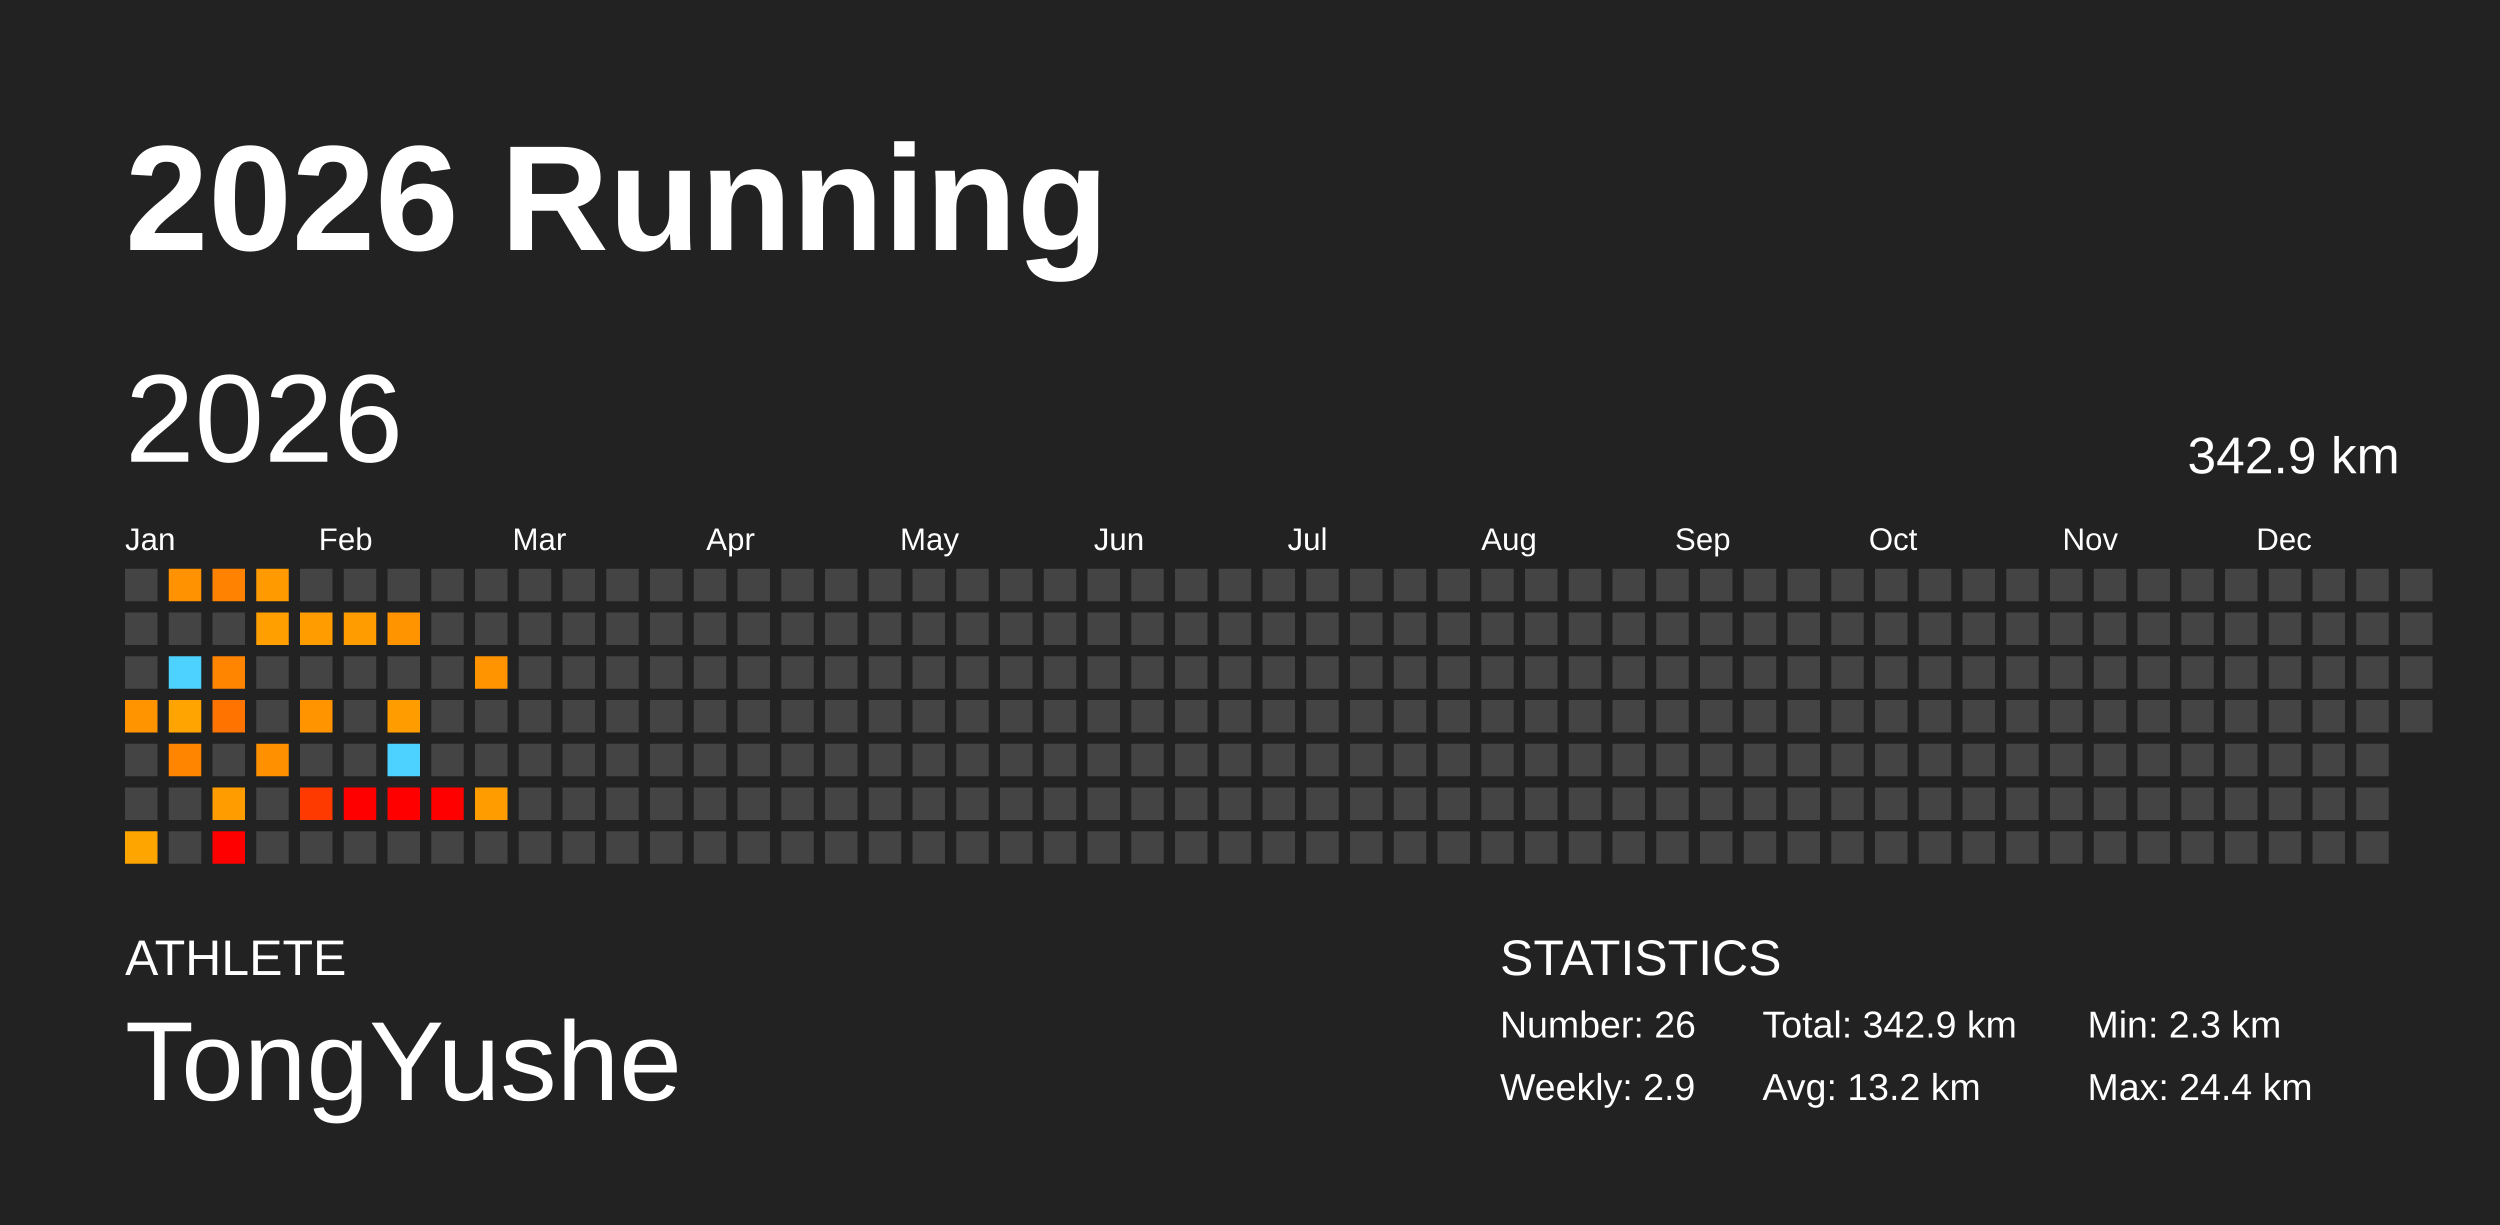
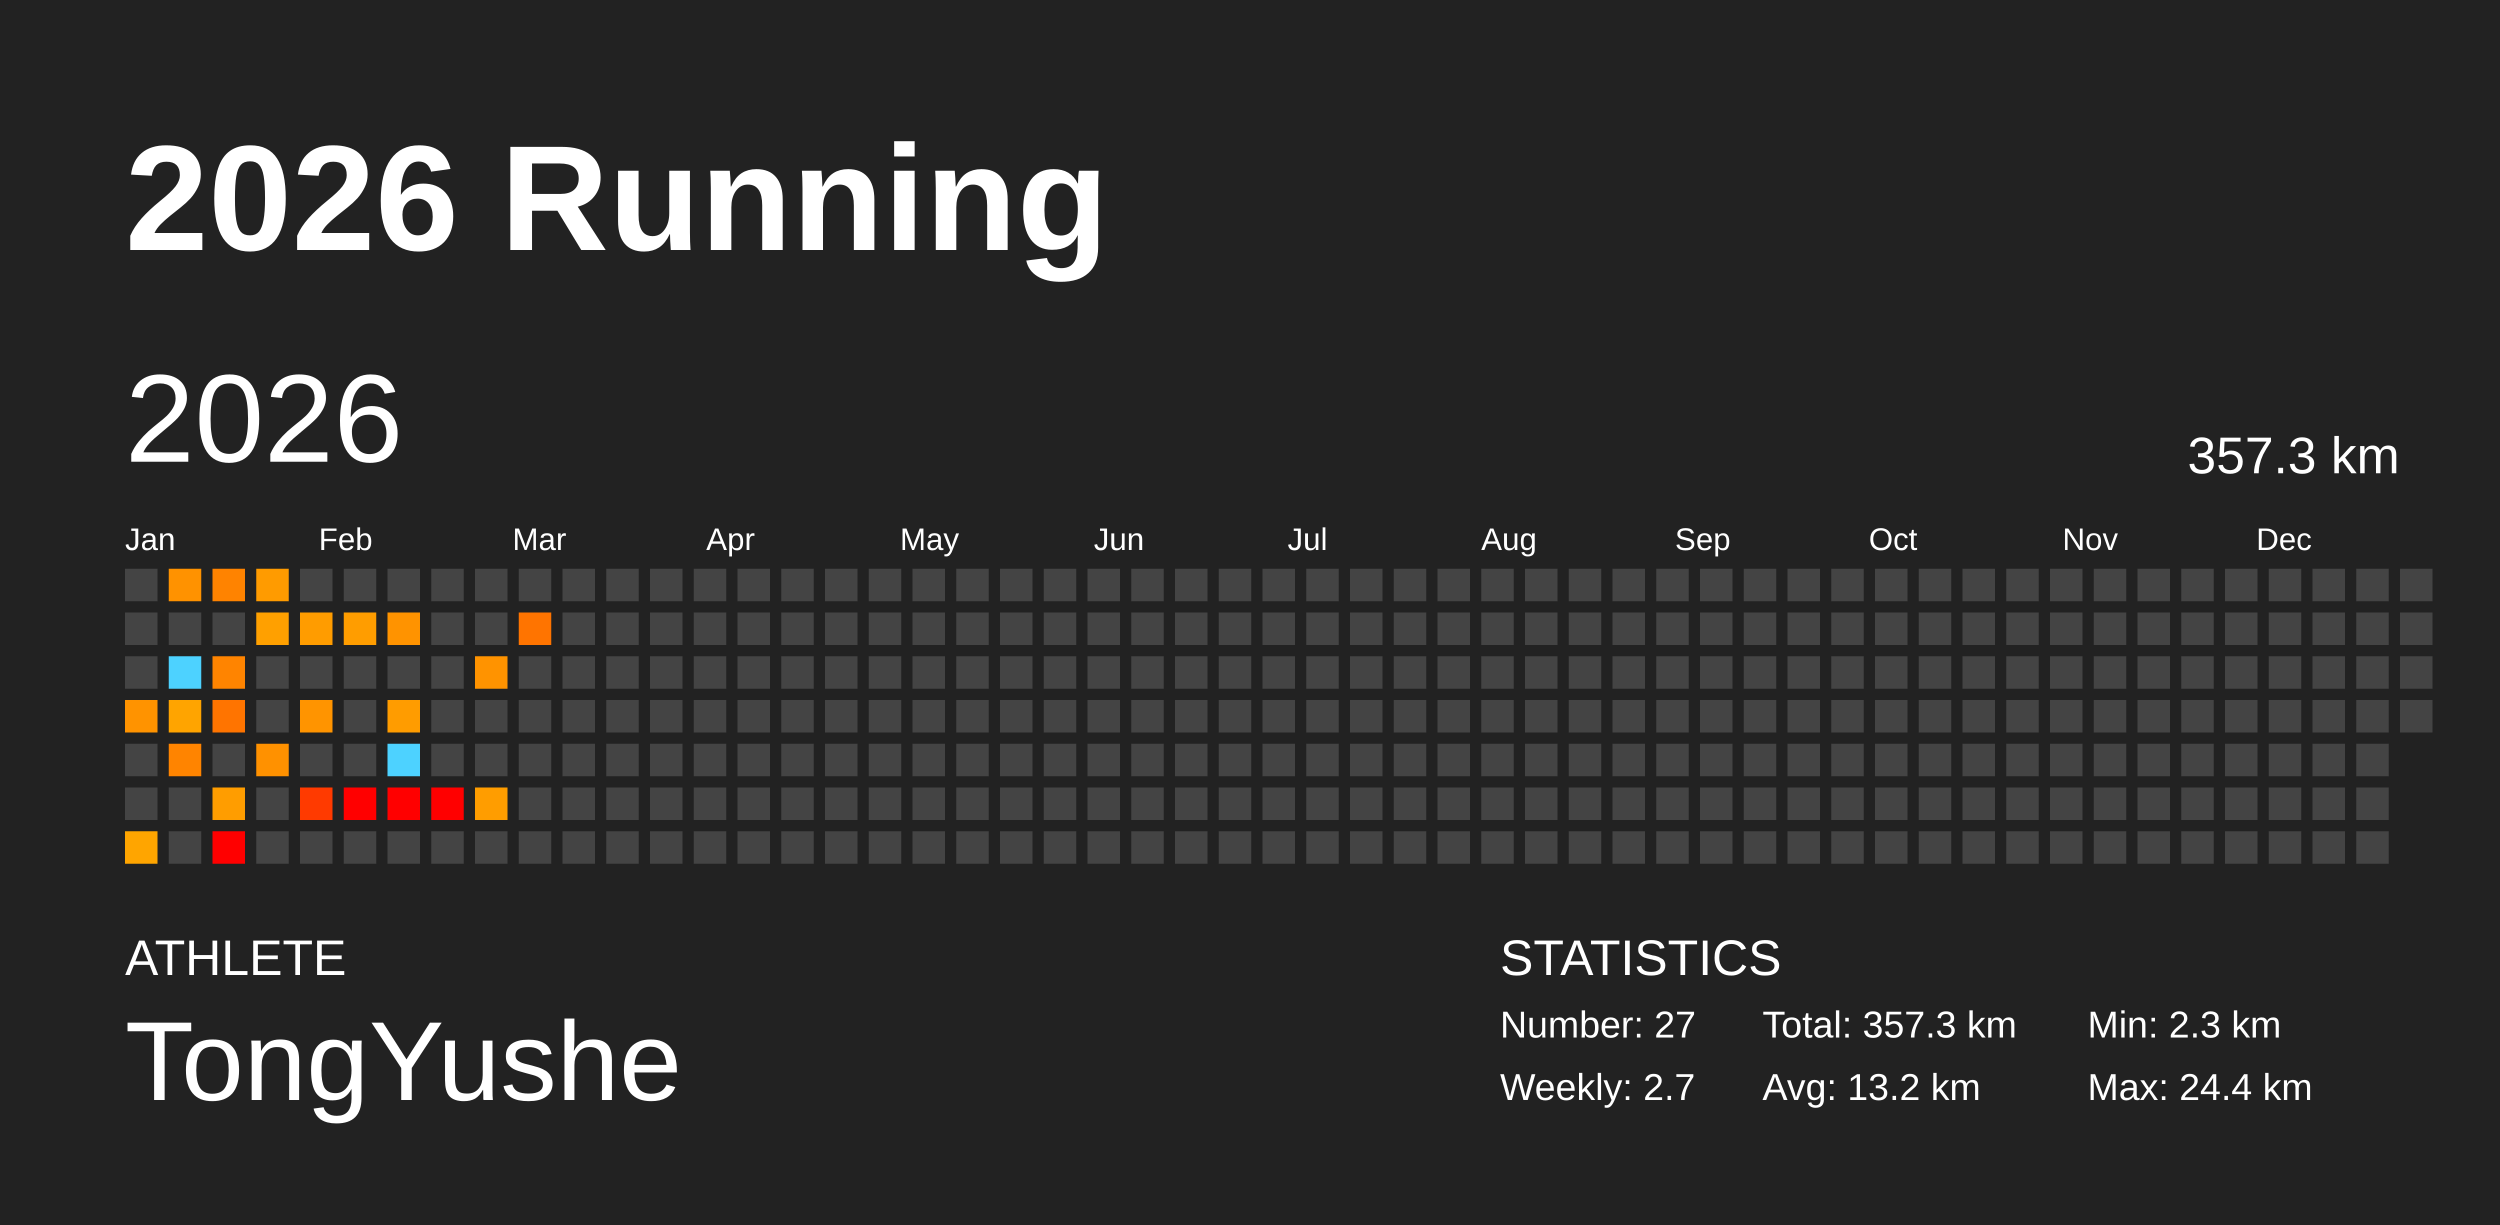
<svg xmlns="http://www.w3.org/2000/svg" baseProfile="full" height="98mm" version="1.1" viewBox="0,0,200,98" width="200mm">
  <defs />
  <rect fill="#222222" height="98" width="200" x="0" y="0" />
  <text fill="#FFFFFF" style="font-size:12px; font-family:Arial; font-weight:bold;" x="10" y="20">2026 Running</text>
  <text fill="#FFFFFF" style="font-size:4px; font-family:Arial" x="10" y="78">ATHLETE</text>
  <text fill="#FFFFFF" style="font-size:9px; font-family:Arial" x="10" y="88">TongYushe</text>
  <text fill="#FFFFFF" style="font-size:4px; font-family:Arial" x="120" y="78">STATISTICS</text>
-   <text fill="#FFFFFF" style="font-size:3px; font-family:Arial" x="120" y="83">Number: 26</text>
-   <text fill="#FFFFFF" style="font-size:3px; font-family:Arial" x="120" y="88">Weekly: 2.9</text>
-   <text fill="#FFFFFF" style="font-size:3px; font-family:Arial" x="141" y="83">Total: 342.9 km</text>
+   <text fill="#FFFFFF" style="font-size:3px; font-family:Arial" x="120" y="83">Number: 27</text>
+   <text fill="#FFFFFF" style="font-size:3px; font-family:Arial" x="120" y="88">Weekly: 2.7</text>
+   <text fill="#FFFFFF" style="font-size:3px; font-family:Arial" x="141" y="83">Total: 357.3 km</text>
  <text fill="#FFFFFF" style="font-size:3px; font-family:Arial" x="141" y="88">Avg: 13.2 km</text>
  <text fill="#FFFFFF" style="font-size:3px; font-family:Arial" x="167" y="83">Min: 2.3 km</text>
  <text fill="#FFFFFF" style="font-size:3px; font-family:Arial" x="167" y="88">Max: 24.4 km</text>
  <text dominant-baseline="hanging" fill="#FFFFFF" style="font-size:10.0px; font-family:Arial;" x="10" y="30">2026</text>
-   <text dominant-baseline="hanging" fill="#FFFFFF" style="font-size:4.125px; font-family:Arial;" x="175" y="35">342.9 km</text>
+   <text dominant-baseline="hanging" fill="#FFFFFF" style="font-size:4.125px; font-family:Arial;" x="175" y="35">357.3 km</text>
  <text fill="#FFFFFF" style="font-size:2.5px; font-family:Arial" x="10.0" y="44">Jan</text>
  <text fill="#FFFFFF" style="font-size:2.5px; font-family:Arial" x="25.5" y="44">Feb</text>
  <text fill="#FFFFFF" style="font-size:2.5px; font-family:Arial" x="41.0" y="44">Mar</text>
  <text fill="#FFFFFF" style="font-size:2.5px; font-family:Arial" x="56.5" y="44">Apr</text>
  <text fill="#FFFFFF" style="font-size:2.5px; font-family:Arial" x="72.0" y="44">May</text>
  <text fill="#FFFFFF" style="font-size:2.5px; font-family:Arial" x="87.5" y="44">Jun</text>
  <text fill="#FFFFFF" style="font-size:2.5px; font-family:Arial" x="103.0" y="44">Jul</text>
  <text fill="#FFFFFF" style="font-size:2.5px; font-family:Arial" x="118.5" y="44">Aug</text>
  <text fill="#FFFFFF" style="font-size:2.5px; font-family:Arial" x="134.0" y="44">Sep</text>
  <text fill="#FFFFFF" style="font-size:2.5px; font-family:Arial" x="149.5" y="44">Oct</text>
  <text fill="#FFFFFF" style="font-size:2.5px; font-family:Arial" x="165.0" y="44">Nov</text>
  <text fill="#FFFFFF" style="font-size:2.5px; font-family:Arial" x="180.5" y="44">Dec</text>
  <rect fill="#444444" height="2.6" width="2.6" x="10.0" y="45.5" />
  <rect fill="#444444" height="2.6" width="2.6" x="10.0" y="49.0" />
  <rect fill="#444444" height="2.6" width="2.6" x="10.0" y="52.5" />
  <rect fill="#ff9300" height="2.6" width="2.6" x="10.0" y="56.0" />
  <rect fill="#444444" height="2.6" width="2.6" x="10.0" y="59.5" />
  <rect fill="#444444" height="2.6" width="2.6" x="10.0" y="63.0" />
  <rect fill="#ffa500" height="2.6" width="2.6" x="10.0" y="66.5" />
  <rect fill="#ff9200" height="2.6" width="2.6" x="13.5" y="45.5" />
  <rect fill="#444444" height="2.6" width="2.6" x="13.5" y="49.0" />
  <rect fill="#4dd2ff" height="2.6" width="2.6" x="13.5" y="52.5" />
  <rect fill="#ffa400" height="2.6" width="2.6" x="13.5" y="56.0" />
  <rect fill="#ff8400" height="2.6" width="2.6" x="13.5" y="59.5" />
  <rect fill="#444444" height="2.6" width="2.6" x="13.5" y="63.0" />
  <rect fill="#444444" height="2.6" width="2.6" x="13.5" y="66.5" />
  <rect fill="#ff8300" height="2.6" width="2.6" x="17.0" y="45.5" />
  <rect fill="#444444" height="2.6" width="2.6" x="17.0" y="49.0" />
  <rect fill="#ff8400" height="2.6" width="2.6" x="17.0" y="52.5" />
  <rect fill="#ff7400" height="2.6" width="2.6" x="17.0" y="56.0" />
  <rect fill="#444444" height="2.6" width="2.6" x="17.0" y="59.5" />
  <rect fill="#ff9d00" height="2.6" width="2.6" x="17.0" y="63.0" />
  <rect fill="red" height="2.6" width="2.6" x="17.0" y="66.5" />
  <rect fill="#ff9b00" height="2.6" width="2.6" x="20.5" y="45.5" />
  <rect fill="#ffa000" height="2.6" width="2.6" x="20.5" y="49.0" />
  <rect fill="#444444" height="2.6" width="2.6" x="20.5" y="52.5" />
  <rect fill="#444444" height="2.6" width="2.6" x="20.5" y="56.0" />
  <rect fill="#ff9100" height="2.6" width="2.6" x="20.5" y="59.5" />
  <rect fill="#444444" height="2.6" width="2.6" x="20.5" y="63.0" />
  <rect fill="#444444" height="2.6" width="2.6" x="20.5" y="66.5" />
  <rect fill="#444444" height="2.6" width="2.6" x="24.0" y="45.5" />
  <rect fill="#ff9c00" height="2.6" width="2.6" x="24.0" y="49.0" />
  <rect fill="#444444" height="2.6" width="2.6" x="24.0" y="52.5" />
  <rect fill="#ff9400" height="2.6" width="2.6" x="24.0" y="56.0" />
  <rect fill="#444444" height="2.6" width="2.6" x="24.0" y="59.5" />
  <rect fill="#ff3a00" height="2.6" width="2.6" x="24.0" y="63.0" />
  <rect fill="#444444" height="2.6" width="2.6" x="24.0" y="66.5" />
  <rect fill="#444444" height="2.6" width="2.6" x="27.5" y="45.5" />
  <rect fill="#ff9d00" height="2.6" width="2.6" x="27.5" y="49.0" />
  <rect fill="#444444" height="2.6" width="2.6" x="27.5" y="52.5" />
  <rect fill="#444444" height="2.6" width="2.6" x="27.5" y="56.0" />
  <rect fill="#444444" height="2.6" width="2.6" x="27.5" y="59.5" />
  <rect fill="red" height="2.6" width="2.6" x="27.5" y="63.0" />
  <rect fill="#444444" height="2.6" width="2.6" x="27.5" y="66.5" />
  <rect fill="#444444" height="2.6" width="2.6" x="31.0" y="45.5" />
  <rect fill="#ff9300" height="2.6" width="2.6" x="31.0" y="49.0" />
  <rect fill="#444444" height="2.6" width="2.6" x="31.0" y="52.5" />
  <rect fill="#ff9c00" height="2.6" width="2.6" x="31.0" y="56.0" />
  <rect fill="#4dd2ff" height="2.6" width="2.6" x="31.0" y="59.5" />
  <rect fill="red" height="2.6" width="2.6" x="31.0" y="63.0" />
  <rect fill="#444444" height="2.6" width="2.6" x="31.0" y="66.5" />
  <rect fill="#444444" height="2.6" width="2.6" x="34.5" y="45.5" />
  <rect fill="#444444" height="2.6" width="2.6" x="34.5" y="49.0" />
  <rect fill="#444444" height="2.6" width="2.6" x="34.5" y="52.5" />
  <rect fill="#444444" height="2.6" width="2.6" x="34.5" y="56.0" />
  <rect fill="#444444" height="2.6" width="2.6" x="34.5" y="59.5" />
  <rect fill="red" height="2.6" width="2.6" x="34.5" y="63.0" />
  <rect fill="#444444" height="2.6" width="2.6" x="34.5" y="66.5" />
  <rect fill="#444444" height="2.6" width="2.6" x="38.0" y="45.5" />
  <rect fill="#444444" height="2.6" width="2.6" x="38.0" y="49.0" />
  <rect fill="#ff9300" height="2.6" width="2.6" x="38.0" y="52.5" />
  <rect fill="#444444" height="2.6" width="2.6" x="38.0" y="56.0" />
  <rect fill="#444444" height="2.6" width="2.6" x="38.0" y="59.5" />
  <rect fill="#ff9d00" height="2.6" width="2.6" x="38.0" y="63.0" />
  <rect fill="#444444" height="2.6" width="2.6" x="38.0" y="66.5" />
  <rect fill="#444444" height="2.6" width="2.6" x="41.5" y="45.5" />
-   <rect fill="#444444" height="2.6" width="2.6" x="41.5" y="49.0" />
+   <rect fill="#ff7400" height="2.6" width="2.6" x="41.5" y="49.0" />
  <rect fill="#444444" height="2.6" width="2.6" x="41.5" y="52.5" />
  <rect fill="#444444" height="2.6" width="2.6" x="41.5" y="56.0" />
  <rect fill="#444444" height="2.6" width="2.6" x="41.5" y="59.5" />
  <rect fill="#444444" height="2.6" width="2.6" x="41.5" y="63.0" />
  <rect fill="#444444" height="2.6" width="2.6" x="41.5" y="66.5" />
  <rect fill="#444444" height="2.6" width="2.6" x="45.0" y="45.5" />
  <rect fill="#444444" height="2.6" width="2.6" x="45.0" y="49.0" />
  <rect fill="#444444" height="2.6" width="2.6" x="45.0" y="52.5" />
  <rect fill="#444444" height="2.6" width="2.6" x="45.0" y="56.0" />
  <rect fill="#444444" height="2.6" width="2.6" x="45.0" y="59.5" />
  <rect fill="#444444" height="2.6" width="2.6" x="45.0" y="63.0" />
  <rect fill="#444444" height="2.6" width="2.6" x="45.0" y="66.5" />
  <rect fill="#444444" height="2.6" width="2.6" x="48.5" y="45.5" />
  <rect fill="#444444" height="2.6" width="2.6" x="48.5" y="49.0" />
  <rect fill="#444444" height="2.6" width="2.6" x="48.5" y="52.5" />
  <rect fill="#444444" height="2.6" width="2.6" x="48.5" y="56.0" />
  <rect fill="#444444" height="2.6" width="2.6" x="48.5" y="59.5" />
  <rect fill="#444444" height="2.6" width="2.6" x="48.5" y="63.0" />
  <rect fill="#444444" height="2.6" width="2.6" x="48.5" y="66.5" />
  <rect fill="#444444" height="2.6" width="2.6" x="52.0" y="45.5" />
  <rect fill="#444444" height="2.6" width="2.6" x="52.0" y="49.0" />
  <rect fill="#444444" height="2.6" width="2.6" x="52.0" y="52.5" />
  <rect fill="#444444" height="2.6" width="2.6" x="52.0" y="56.0" />
  <rect fill="#444444" height="2.6" width="2.6" x="52.0" y="59.5" />
  <rect fill="#444444" height="2.6" width="2.6" x="52.0" y="63.0" />
  <rect fill="#444444" height="2.6" width="2.6" x="52.0" y="66.5" />
  <rect fill="#444444" height="2.6" width="2.6" x="55.5" y="45.5" />
  <rect fill="#444444" height="2.6" width="2.6" x="55.5" y="49.0" />
  <rect fill="#444444" height="2.6" width="2.6" x="55.5" y="52.5" />
  <rect fill="#444444" height="2.6" width="2.6" x="55.5" y="56.0" />
  <rect fill="#444444" height="2.6" width="2.6" x="55.5" y="59.5" />
  <rect fill="#444444" height="2.6" width="2.6" x="55.5" y="63.0" />
  <rect fill="#444444" height="2.6" width="2.6" x="55.5" y="66.5" />
  <rect fill="#444444" height="2.6" width="2.6" x="59.0" y="45.5" />
  <rect fill="#444444" height="2.6" width="2.6" x="59.0" y="49.0" />
  <rect fill="#444444" height="2.6" width="2.6" x="59.0" y="52.5" />
  <rect fill="#444444" height="2.6" width="2.6" x="59.0" y="56.0" />
  <rect fill="#444444" height="2.6" width="2.6" x="59.0" y="59.5" />
  <rect fill="#444444" height="2.6" width="2.6" x="59.0" y="63.0" />
  <rect fill="#444444" height="2.6" width="2.6" x="59.0" y="66.5" />
  <rect fill="#444444" height="2.6" width="2.6" x="62.5" y="45.5" />
  <rect fill="#444444" height="2.6" width="2.6" x="62.5" y="49.0" />
  <rect fill="#444444" height="2.6" width="2.6" x="62.5" y="52.5" />
  <rect fill="#444444" height="2.6" width="2.6" x="62.5" y="56.0" />
  <rect fill="#444444" height="2.6" width="2.6" x="62.5" y="59.5" />
  <rect fill="#444444" height="2.6" width="2.6" x="62.5" y="63.0" />
  <rect fill="#444444" height="2.6" width="2.6" x="62.5" y="66.5" />
  <rect fill="#444444" height="2.6" width="2.6" x="66.0" y="45.5" />
  <rect fill="#444444" height="2.6" width="2.6" x="66.0" y="49.0" />
  <rect fill="#444444" height="2.6" width="2.6" x="66.0" y="52.5" />
  <rect fill="#444444" height="2.6" width="2.6" x="66.0" y="56.0" />
  <rect fill="#444444" height="2.6" width="2.6" x="66.0" y="59.5" />
  <rect fill="#444444" height="2.6" width="2.6" x="66.0" y="63.0" />
  <rect fill="#444444" height="2.6" width="2.6" x="66.0" y="66.5" />
  <rect fill="#444444" height="2.6" width="2.6" x="69.5" y="45.5" />
  <rect fill="#444444" height="2.6" width="2.6" x="69.5" y="49.0" />
  <rect fill="#444444" height="2.6" width="2.6" x="69.5" y="52.5" />
  <rect fill="#444444" height="2.6" width="2.6" x="69.5" y="56.0" />
  <rect fill="#444444" height="2.6" width="2.6" x="69.5" y="59.5" />
  <rect fill="#444444" height="2.6" width="2.6" x="69.5" y="63.0" />
  <rect fill="#444444" height="2.6" width="2.6" x="69.5" y="66.5" />
  <rect fill="#444444" height="2.6" width="2.6" x="73.0" y="45.5" />
  <rect fill="#444444" height="2.6" width="2.6" x="73.0" y="49.0" />
  <rect fill="#444444" height="2.6" width="2.6" x="73.0" y="52.5" />
  <rect fill="#444444" height="2.6" width="2.6" x="73.0" y="56.0" />
  <rect fill="#444444" height="2.6" width="2.6" x="73.0" y="59.5" />
  <rect fill="#444444" height="2.6" width="2.6" x="73.0" y="63.0" />
  <rect fill="#444444" height="2.6" width="2.6" x="73.0" y="66.5" />
  <rect fill="#444444" height="2.6" width="2.6" x="76.5" y="45.5" />
  <rect fill="#444444" height="2.6" width="2.6" x="76.5" y="49.0" />
  <rect fill="#444444" height="2.6" width="2.6" x="76.5" y="52.5" />
  <rect fill="#444444" height="2.6" width="2.6" x="76.5" y="56.0" />
  <rect fill="#444444" height="2.6" width="2.6" x="76.5" y="59.5" />
  <rect fill="#444444" height="2.6" width="2.6" x="76.5" y="63.0" />
  <rect fill="#444444" height="2.6" width="2.6" x="76.5" y="66.5" />
  <rect fill="#444444" height="2.6" width="2.6" x="80.0" y="45.5" />
  <rect fill="#444444" height="2.6" width="2.6" x="80.0" y="49.0" />
  <rect fill="#444444" height="2.6" width="2.6" x="80.0" y="52.5" />
  <rect fill="#444444" height="2.6" width="2.6" x="80.0" y="56.0" />
  <rect fill="#444444" height="2.6" width="2.6" x="80.0" y="59.5" />
  <rect fill="#444444" height="2.6" width="2.6" x="80.0" y="63.0" />
  <rect fill="#444444" height="2.6" width="2.6" x="80.0" y="66.5" />
  <rect fill="#444444" height="2.6" width="2.6" x="83.5" y="45.5" />
  <rect fill="#444444" height="2.6" width="2.6" x="83.5" y="49.0" />
  <rect fill="#444444" height="2.6" width="2.6" x="83.5" y="52.5" />
  <rect fill="#444444" height="2.6" width="2.6" x="83.5" y="56.0" />
  <rect fill="#444444" height="2.6" width="2.6" x="83.5" y="59.5" />
  <rect fill="#444444" height="2.6" width="2.6" x="83.5" y="63.0" />
  <rect fill="#444444" height="2.6" width="2.6" x="83.5" y="66.5" />
  <rect fill="#444444" height="2.6" width="2.6" x="87.0" y="45.5" />
  <rect fill="#444444" height="2.6" width="2.6" x="87.0" y="49.0" />
  <rect fill="#444444" height="2.6" width="2.6" x="87.0" y="52.5" />
  <rect fill="#444444" height="2.6" width="2.6" x="87.0" y="56.0" />
  <rect fill="#444444" height="2.6" width="2.6" x="87.0" y="59.5" />
  <rect fill="#444444" height="2.6" width="2.6" x="87.0" y="63.0" />
  <rect fill="#444444" height="2.6" width="2.6" x="87.0" y="66.5" />
  <rect fill="#444444" height="2.6" width="2.6" x="90.5" y="45.5" />
  <rect fill="#444444" height="2.6" width="2.6" x="90.5" y="49.0" />
  <rect fill="#444444" height="2.6" width="2.6" x="90.5" y="52.5" />
  <rect fill="#444444" height="2.6" width="2.6" x="90.5" y="56.0" />
  <rect fill="#444444" height="2.6" width="2.6" x="90.5" y="59.5" />
  <rect fill="#444444" height="2.6" width="2.6" x="90.5" y="63.0" />
  <rect fill="#444444" height="2.6" width="2.6" x="90.5" y="66.5" />
  <rect fill="#444444" height="2.6" width="2.6" x="94.0" y="45.5" />
  <rect fill="#444444" height="2.6" width="2.6" x="94.0" y="49.0" />
  <rect fill="#444444" height="2.6" width="2.6" x="94.0" y="52.5" />
  <rect fill="#444444" height="2.6" width="2.6" x="94.0" y="56.0" />
  <rect fill="#444444" height="2.6" width="2.6" x="94.0" y="59.5" />
  <rect fill="#444444" height="2.6" width="2.6" x="94.0" y="63.0" />
  <rect fill="#444444" height="2.6" width="2.6" x="94.0" y="66.5" />
  <rect fill="#444444" height="2.6" width="2.6" x="97.5" y="45.5" />
  <rect fill="#444444" height="2.6" width="2.6" x="97.5" y="49.0" />
  <rect fill="#444444" height="2.6" width="2.6" x="97.5" y="52.5" />
  <rect fill="#444444" height="2.6" width="2.6" x="97.5" y="56.0" />
  <rect fill="#444444" height="2.6" width="2.6" x="97.5" y="59.5" />
  <rect fill="#444444" height="2.6" width="2.6" x="97.5" y="63.0" />
  <rect fill="#444444" height="2.6" width="2.6" x="97.5" y="66.5" />
  <rect fill="#444444" height="2.6" width="2.6" x="101.0" y="45.5" />
  <rect fill="#444444" height="2.6" width="2.6" x="101.0" y="49.0" />
  <rect fill="#444444" height="2.6" width="2.6" x="101.0" y="52.5" />
  <rect fill="#444444" height="2.6" width="2.6" x="101.0" y="56.0" />
  <rect fill="#444444" height="2.6" width="2.6" x="101.0" y="59.5" />
  <rect fill="#444444" height="2.6" width="2.6" x="101.0" y="63.0" />
  <rect fill="#444444" height="2.6" width="2.6" x="101.0" y="66.5" />
  <rect fill="#444444" height="2.6" width="2.6" x="104.5" y="45.5" />
  <rect fill="#444444" height="2.6" width="2.6" x="104.5" y="49.0" />
  <rect fill="#444444" height="2.6" width="2.6" x="104.5" y="52.5" />
  <rect fill="#444444" height="2.6" width="2.6" x="104.5" y="56.0" />
  <rect fill="#444444" height="2.6" width="2.6" x="104.5" y="59.5" />
  <rect fill="#444444" height="2.6" width="2.6" x="104.5" y="63.0" />
  <rect fill="#444444" height="2.6" width="2.6" x="104.5" y="66.5" />
  <rect fill="#444444" height="2.6" width="2.6" x="108.0" y="45.5" />
  <rect fill="#444444" height="2.6" width="2.6" x="108.0" y="49.0" />
  <rect fill="#444444" height="2.6" width="2.6" x="108.0" y="52.5" />
  <rect fill="#444444" height="2.6" width="2.6" x="108.0" y="56.0" />
  <rect fill="#444444" height="2.6" width="2.6" x="108.0" y="59.5" />
  <rect fill="#444444" height="2.6" width="2.6" x="108.0" y="63.0" />
  <rect fill="#444444" height="2.6" width="2.6" x="108.0" y="66.5" />
  <rect fill="#444444" height="2.6" width="2.6" x="111.5" y="45.5" />
  <rect fill="#444444" height="2.6" width="2.6" x="111.5" y="49.0" />
  <rect fill="#444444" height="2.6" width="2.6" x="111.5" y="52.5" />
  <rect fill="#444444" height="2.6" width="2.6" x="111.5" y="56.0" />
  <rect fill="#444444" height="2.6" width="2.6" x="111.5" y="59.5" />
  <rect fill="#444444" height="2.6" width="2.6" x="111.5" y="63.0" />
  <rect fill="#444444" height="2.6" width="2.6" x="111.5" y="66.5" />
  <rect fill="#444444" height="2.6" width="2.6" x="115.0" y="45.5" />
  <rect fill="#444444" height="2.6" width="2.6" x="115.0" y="49.0" />
  <rect fill="#444444" height="2.6" width="2.6" x="115.0" y="52.5" />
  <rect fill="#444444" height="2.6" width="2.6" x="115.0" y="56.0" />
  <rect fill="#444444" height="2.6" width="2.6" x="115.0" y="59.5" />
  <rect fill="#444444" height="2.6" width="2.6" x="115.0" y="63.0" />
  <rect fill="#444444" height="2.6" width="2.6" x="115.0" y="66.5" />
  <rect fill="#444444" height="2.6" width="2.6" x="118.5" y="45.5" />
  <rect fill="#444444" height="2.6" width="2.6" x="118.5" y="49.0" />
  <rect fill="#444444" height="2.6" width="2.6" x="118.5" y="52.5" />
  <rect fill="#444444" height="2.6" width="2.6" x="118.5" y="56.0" />
  <rect fill="#444444" height="2.6" width="2.6" x="118.5" y="59.5" />
  <rect fill="#444444" height="2.6" width="2.6" x="118.5" y="63.0" />
  <rect fill="#444444" height="2.6" width="2.6" x="118.5" y="66.5" />
  <rect fill="#444444" height="2.6" width="2.6" x="122.0" y="45.5" />
  <rect fill="#444444" height="2.6" width="2.6" x="122.0" y="49.0" />
  <rect fill="#444444" height="2.6" width="2.6" x="122.0" y="52.5" />
  <rect fill="#444444" height="2.6" width="2.6" x="122.0" y="56.0" />
  <rect fill="#444444" height="2.6" width="2.6" x="122.0" y="59.5" />
  <rect fill="#444444" height="2.6" width="2.6" x="122.0" y="63.0" />
  <rect fill="#444444" height="2.6" width="2.6" x="122.0" y="66.5" />
  <rect fill="#444444" height="2.6" width="2.6" x="125.5" y="45.5" />
  <rect fill="#444444" height="2.6" width="2.6" x="125.5" y="49.0" />
  <rect fill="#444444" height="2.6" width="2.6" x="125.5" y="52.5" />
  <rect fill="#444444" height="2.6" width="2.6" x="125.5" y="56.0" />
  <rect fill="#444444" height="2.6" width="2.6" x="125.5" y="59.5" />
  <rect fill="#444444" height="2.6" width="2.6" x="125.5" y="63.0" />
  <rect fill="#444444" height="2.6" width="2.6" x="125.5" y="66.5" />
  <rect fill="#444444" height="2.6" width="2.6" x="129.0" y="45.5" />
  <rect fill="#444444" height="2.6" width="2.6" x="129.0" y="49.0" />
  <rect fill="#444444" height="2.6" width="2.6" x="129.0" y="52.5" />
  <rect fill="#444444" height="2.6" width="2.6" x="129.0" y="56.0" />
  <rect fill="#444444" height="2.6" width="2.6" x="129.0" y="59.5" />
  <rect fill="#444444" height="2.6" width="2.6" x="129.0" y="63.0" />
  <rect fill="#444444" height="2.6" width="2.6" x="129.0" y="66.5" />
  <rect fill="#444444" height="2.6" width="2.6" x="132.5" y="45.5" />
  <rect fill="#444444" height="2.6" width="2.6" x="132.5" y="49.0" />
  <rect fill="#444444" height="2.6" width="2.6" x="132.5" y="52.5" />
  <rect fill="#444444" height="2.6" width="2.6" x="132.5" y="56.0" />
  <rect fill="#444444" height="2.6" width="2.6" x="132.5" y="59.5" />
  <rect fill="#444444" height="2.6" width="2.6" x="132.5" y="63.0" />
  <rect fill="#444444" height="2.6" width="2.6" x="132.5" y="66.5" />
  <rect fill="#444444" height="2.6" width="2.6" x="136.0" y="45.5" />
  <rect fill="#444444" height="2.6" width="2.6" x="136.0" y="49.0" />
  <rect fill="#444444" height="2.6" width="2.6" x="136.0" y="52.5" />
  <rect fill="#444444" height="2.6" width="2.6" x="136.0" y="56.0" />
  <rect fill="#444444" height="2.6" width="2.6" x="136.0" y="59.5" />
  <rect fill="#444444" height="2.6" width="2.6" x="136.0" y="63.0" />
  <rect fill="#444444" height="2.6" width="2.6" x="136.0" y="66.5" />
  <rect fill="#444444" height="2.6" width="2.6" x="139.5" y="45.5" />
  <rect fill="#444444" height="2.6" width="2.6" x="139.5" y="49.0" />
  <rect fill="#444444" height="2.6" width="2.6" x="139.5" y="52.5" />
  <rect fill="#444444" height="2.6" width="2.6" x="139.5" y="56.0" />
  <rect fill="#444444" height="2.6" width="2.6" x="139.5" y="59.5" />
  <rect fill="#444444" height="2.6" width="2.6" x="139.5" y="63.0" />
  <rect fill="#444444" height="2.6" width="2.6" x="139.5" y="66.5" />
  <rect fill="#444444" height="2.6" width="2.6" x="143.0" y="45.5" />
  <rect fill="#444444" height="2.6" width="2.6" x="143.0" y="49.0" />
  <rect fill="#444444" height="2.6" width="2.6" x="143.0" y="52.5" />
  <rect fill="#444444" height="2.6" width="2.6" x="143.0" y="56.0" />
  <rect fill="#444444" height="2.6" width="2.6" x="143.0" y="59.5" />
  <rect fill="#444444" height="2.6" width="2.6" x="143.0" y="63.0" />
  <rect fill="#444444" height="2.6" width="2.6" x="143.0" y="66.5" />
  <rect fill="#444444" height="2.6" width="2.6" x="146.5" y="45.5" />
  <rect fill="#444444" height="2.6" width="2.6" x="146.5" y="49.0" />
  <rect fill="#444444" height="2.6" width="2.6" x="146.5" y="52.5" />
  <rect fill="#444444" height="2.6" width="2.6" x="146.5" y="56.0" />
  <rect fill="#444444" height="2.6" width="2.6" x="146.5" y="59.5" />
  <rect fill="#444444" height="2.6" width="2.6" x="146.5" y="63.0" />
  <rect fill="#444444" height="2.6" width="2.6" x="146.5" y="66.5" />
  <rect fill="#444444" height="2.6" width="2.6" x="150.0" y="45.5" />
  <rect fill="#444444" height="2.6" width="2.6" x="150.0" y="49.0" />
  <rect fill="#444444" height="2.6" width="2.6" x="150.0" y="52.5" />
  <rect fill="#444444" height="2.6" width="2.6" x="150.0" y="56.0" />
  <rect fill="#444444" height="2.6" width="2.6" x="150.0" y="59.5" />
  <rect fill="#444444" height="2.6" width="2.6" x="150.0" y="63.0" />
  <rect fill="#444444" height="2.6" width="2.6" x="150.0" y="66.5" />
  <rect fill="#444444" height="2.6" width="2.6" x="153.5" y="45.5" />
  <rect fill="#444444" height="2.6" width="2.6" x="153.5" y="49.0" />
  <rect fill="#444444" height="2.6" width="2.6" x="153.5" y="52.5" />
  <rect fill="#444444" height="2.6" width="2.6" x="153.5" y="56.0" />
  <rect fill="#444444" height="2.6" width="2.6" x="153.5" y="59.5" />
  <rect fill="#444444" height="2.6" width="2.6" x="153.5" y="63.0" />
  <rect fill="#444444" height="2.6" width="2.6" x="153.5" y="66.5" />
  <rect fill="#444444" height="2.6" width="2.6" x="157.0" y="45.5" />
  <rect fill="#444444" height="2.6" width="2.6" x="157.0" y="49.0" />
  <rect fill="#444444" height="2.6" width="2.6" x="157.0" y="52.5" />
  <rect fill="#444444" height="2.6" width="2.6" x="157.0" y="56.0" />
  <rect fill="#444444" height="2.6" width="2.6" x="157.0" y="59.5" />
  <rect fill="#444444" height="2.6" width="2.6" x="157.0" y="63.0" />
  <rect fill="#444444" height="2.6" width="2.6" x="157.0" y="66.5" />
  <rect fill="#444444" height="2.6" width="2.6" x="160.5" y="45.5" />
  <rect fill="#444444" height="2.6" width="2.6" x="160.5" y="49.0" />
  <rect fill="#444444" height="2.6" width="2.6" x="160.5" y="52.5" />
  <rect fill="#444444" height="2.6" width="2.6" x="160.5" y="56.0" />
  <rect fill="#444444" height="2.6" width="2.6" x="160.5" y="59.5" />
  <rect fill="#444444" height="2.6" width="2.6" x="160.5" y="63.0" />
  <rect fill="#444444" height="2.6" width="2.6" x="160.5" y="66.5" />
  <rect fill="#444444" height="2.6" width="2.6" x="164.0" y="45.5" />
  <rect fill="#444444" height="2.6" width="2.6" x="164.0" y="49.0" />
  <rect fill="#444444" height="2.6" width="2.6" x="164.0" y="52.5" />
  <rect fill="#444444" height="2.6" width="2.6" x="164.0" y="56.0" />
  <rect fill="#444444" height="2.6" width="2.6" x="164.0" y="59.5" />
  <rect fill="#444444" height="2.6" width="2.6" x="164.0" y="63.0" />
  <rect fill="#444444" height="2.6" width="2.6" x="164.0" y="66.5" />
  <rect fill="#444444" height="2.6" width="2.6" x="167.5" y="45.5" />
  <rect fill="#444444" height="2.6" width="2.6" x="167.5" y="49.0" />
  <rect fill="#444444" height="2.6" width="2.6" x="167.5" y="52.5" />
  <rect fill="#444444" height="2.6" width="2.6" x="167.5" y="56.0" />
  <rect fill="#444444" height="2.6" width="2.6" x="167.5" y="59.5" />
  <rect fill="#444444" height="2.6" width="2.6" x="167.5" y="63.0" />
  <rect fill="#444444" height="2.6" width="2.6" x="167.5" y="66.5" />
  <rect fill="#444444" height="2.6" width="2.6" x="171.0" y="45.5" />
  <rect fill="#444444" height="2.6" width="2.6" x="171.0" y="49.0" />
  <rect fill="#444444" height="2.6" width="2.6" x="171.0" y="52.5" />
  <rect fill="#444444" height="2.6" width="2.6" x="171.0" y="56.0" />
  <rect fill="#444444" height="2.6" width="2.6" x="171.0" y="59.5" />
  <rect fill="#444444" height="2.6" width="2.6" x="171.0" y="63.0" />
  <rect fill="#444444" height="2.6" width="2.6" x="171.0" y="66.5" />
  <rect fill="#444444" height="2.6" width="2.6" x="174.5" y="45.5" />
  <rect fill="#444444" height="2.6" width="2.6" x="174.5" y="49.0" />
  <rect fill="#444444" height="2.6" width="2.6" x="174.5" y="52.5" />
  <rect fill="#444444" height="2.6" width="2.6" x="174.5" y="56.0" />
  <rect fill="#444444" height="2.6" width="2.6" x="174.5" y="59.5" />
  <rect fill="#444444" height="2.6" width="2.6" x="174.5" y="63.0" />
  <rect fill="#444444" height="2.6" width="2.6" x="174.5" y="66.5" />
  <rect fill="#444444" height="2.6" width="2.6" x="178.0" y="45.5" />
  <rect fill="#444444" height="2.6" width="2.6" x="178.0" y="49.0" />
  <rect fill="#444444" height="2.6" width="2.6" x="178.0" y="52.5" />
  <rect fill="#444444" height="2.6" width="2.6" x="178.0" y="56.0" />
  <rect fill="#444444" height="2.6" width="2.6" x="178.0" y="59.5" />
  <rect fill="#444444" height="2.6" width="2.6" x="178.0" y="63.0" />
  <rect fill="#444444" height="2.6" width="2.6" x="178.0" y="66.5" />
  <rect fill="#444444" height="2.6" width="2.6" x="181.5" y="45.5" />
  <rect fill="#444444" height="2.6" width="2.6" x="181.5" y="49.0" />
  <rect fill="#444444" height="2.6" width="2.6" x="181.5" y="52.5" />
  <rect fill="#444444" height="2.6" width="2.6" x="181.5" y="56.0" />
  <rect fill="#444444" height="2.6" width="2.6" x="181.5" y="59.5" />
  <rect fill="#444444" height="2.6" width="2.6" x="181.5" y="63.0" />
  <rect fill="#444444" height="2.6" width="2.6" x="181.5" y="66.5" />
  <rect fill="#444444" height="2.6" width="2.6" x="185.0" y="45.5" />
  <rect fill="#444444" height="2.6" width="2.6" x="185.0" y="49.0" />
  <rect fill="#444444" height="2.6" width="2.6" x="185.0" y="52.5" />
  <rect fill="#444444" height="2.6" width="2.6" x="185.0" y="56.0" />
  <rect fill="#444444" height="2.6" width="2.6" x="185.0" y="59.5" />
  <rect fill="#444444" height="2.6" width="2.6" x="185.0" y="63.0" />
  <rect fill="#444444" height="2.6" width="2.6" x="185.0" y="66.5" />
  <rect fill="#444444" height="2.6" width="2.6" x="188.5" y="45.5" />
  <rect fill="#444444" height="2.6" width="2.6" x="188.5" y="49.0" />
  <rect fill="#444444" height="2.6" width="2.6" x="188.5" y="52.5" />
  <rect fill="#444444" height="2.6" width="2.6" x="188.5" y="56.0" />
  <rect fill="#444444" height="2.6" width="2.6" x="188.5" y="59.5" />
  <rect fill="#444444" height="2.6" width="2.6" x="188.5" y="63.0" />
  <rect fill="#444444" height="2.6" width="2.6" x="188.5" y="66.5" />
  <rect fill="#444444" height="2.6" width="2.6" x="192.0" y="45.5" />
  <rect fill="#444444" height="2.6" width="2.6" x="192.0" y="49.0" />
  <rect fill="#444444" height="2.6" width="2.6" x="192.0" y="52.5" />
  <rect fill="#444444" height="2.6" width="2.6" x="192.0" y="56.0" />
</svg>
